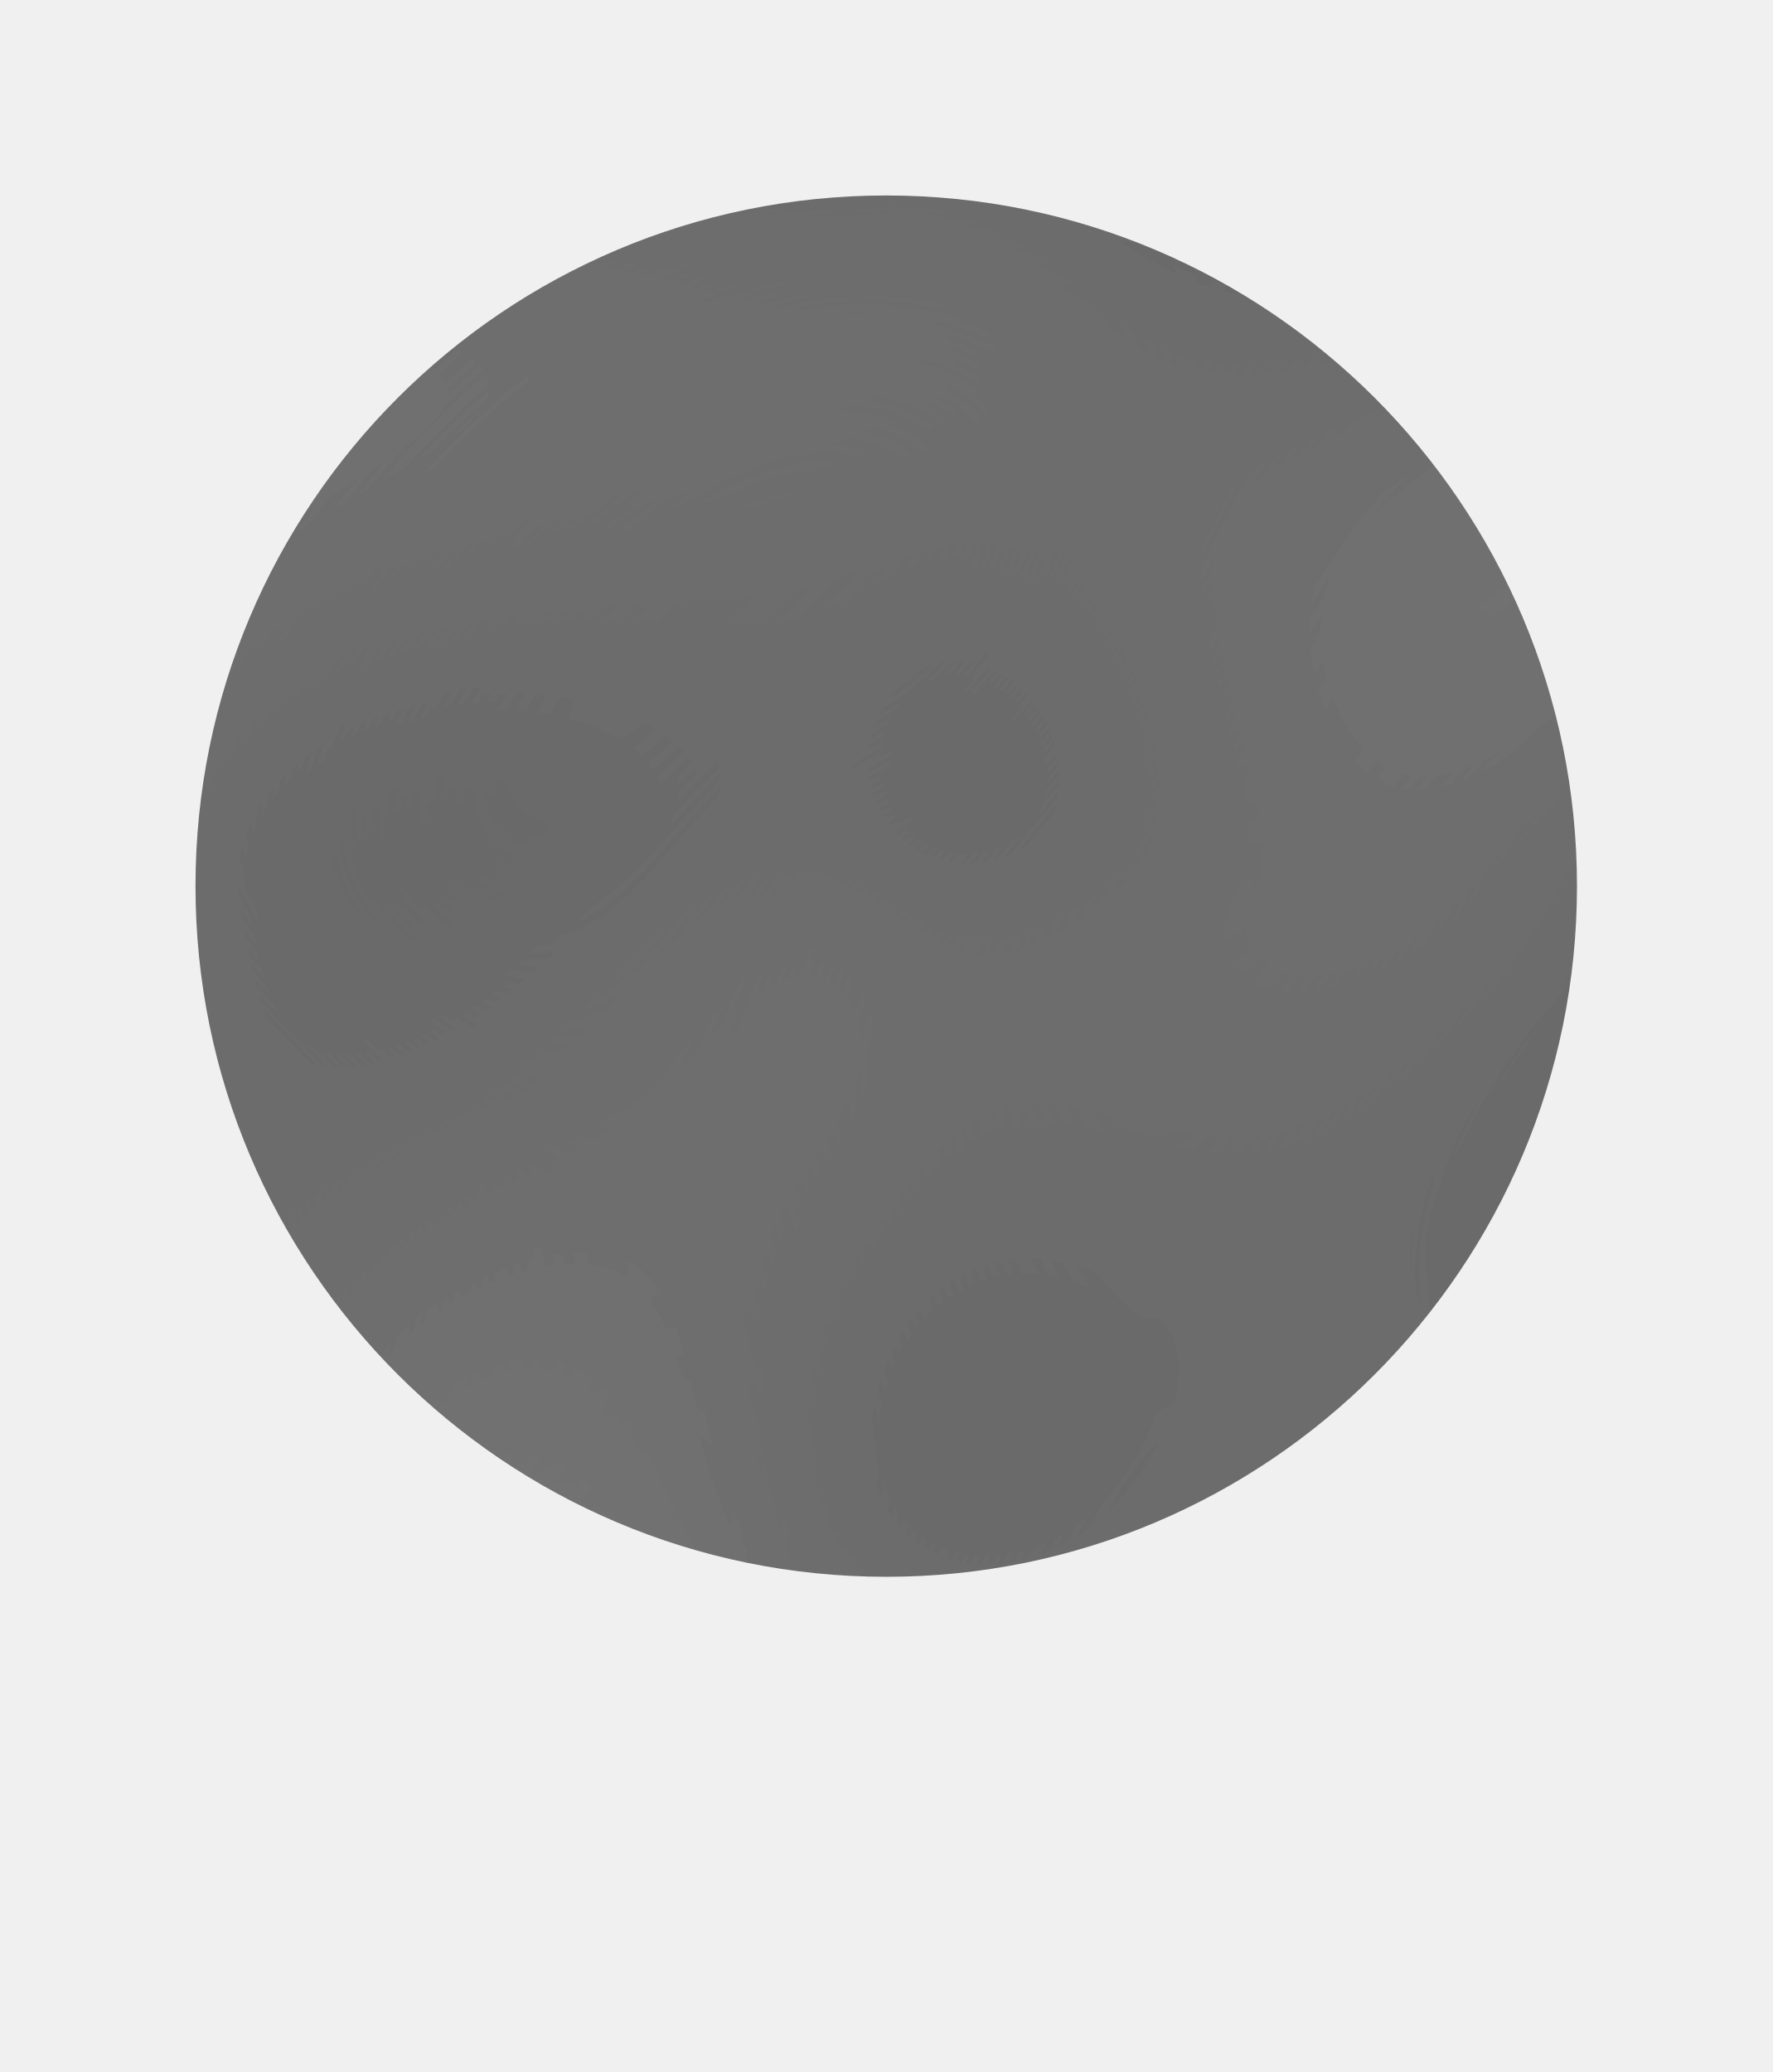
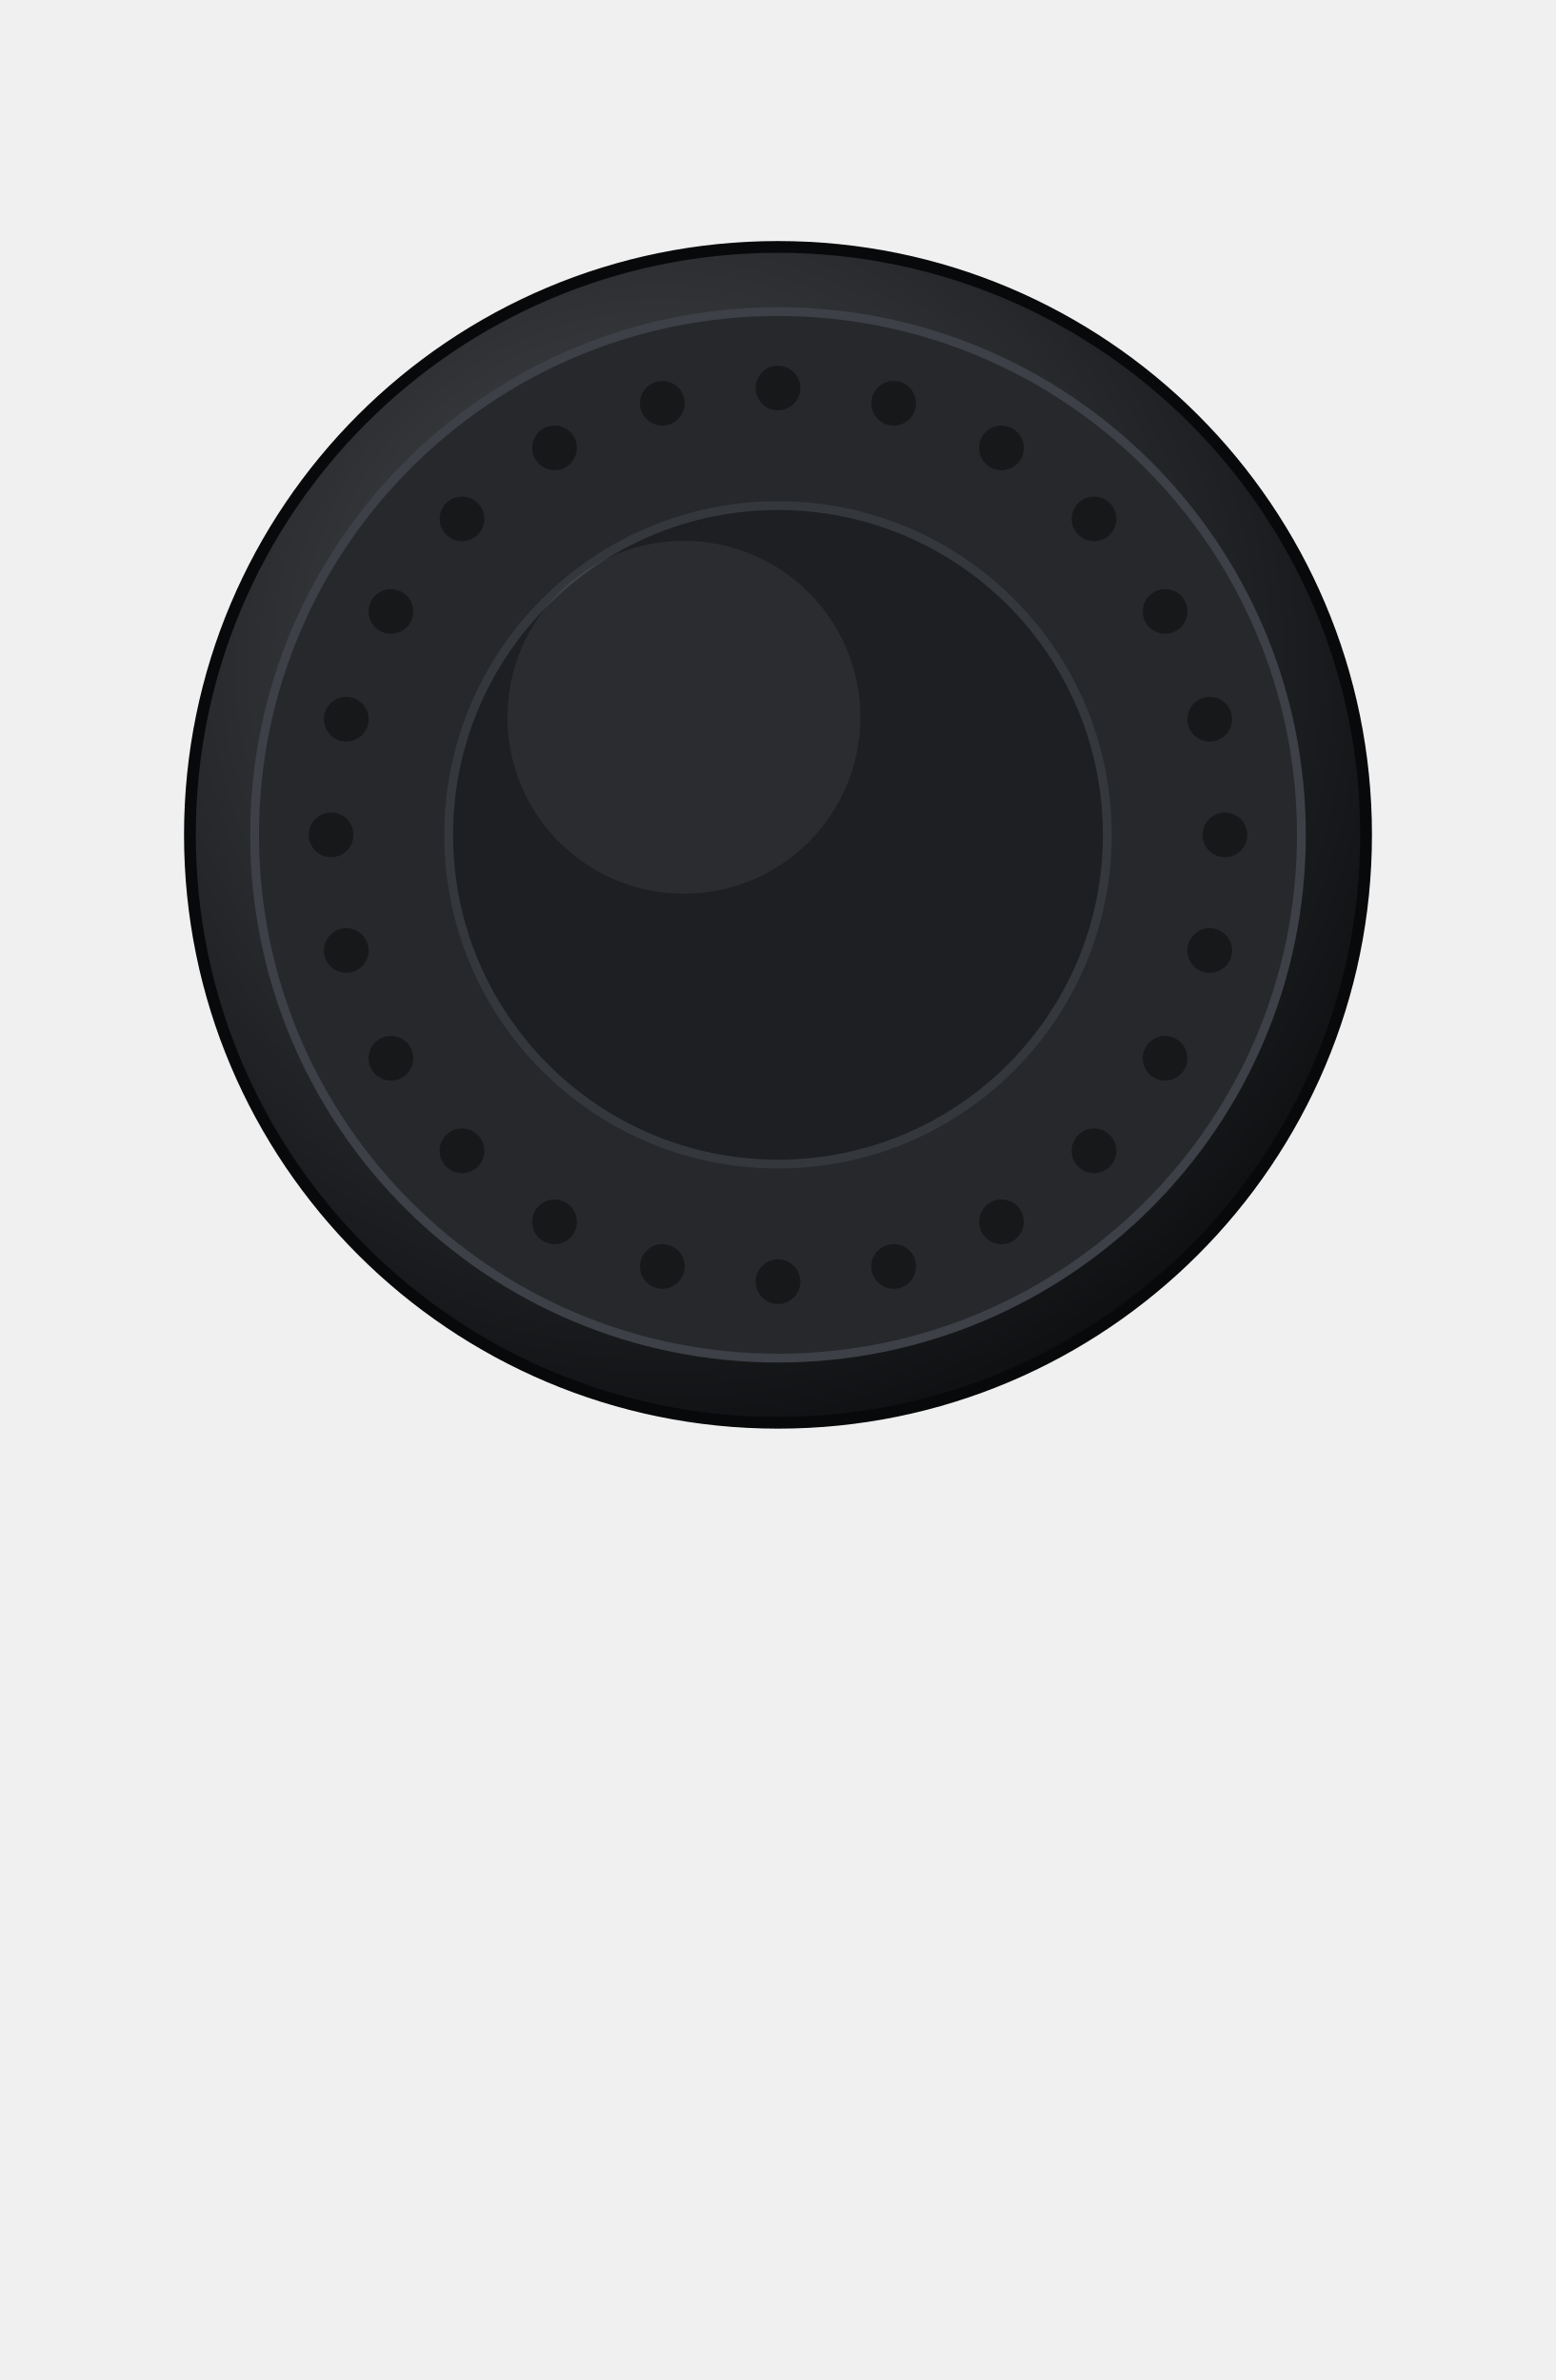
- <svg xmlns="http://www.w3.org/2000/svg" width="27.2mm" height="31.8mm" viewBox="0 0 27.2 31.8">
+ <svg xmlns="http://www.w3.org/2000/svg" version="1.1" width="100px" height="153px" viewBox="0 0 100 153">
  <defs>
-     <filter id="noise" primitiveUnits="objectBoundingBox">
-       <feTurbulence baseFrequency="2 2" type="fractalNoise" />
-       <feColorMatrix values=".1 0 0 0 .1&#10;                      .1 0 0 0 .1&#10;                      .1 0 0 0 .1&#10;                      0 0 0 0 1" />
-       <feComposite in2="SourceGraphic" operator="lighter" />
-       <feComposite result="body" in2="SourceAlpha" operator="in" />
-     </filter>
-     <radialGradient id="g-knob" cx="13.6" cy="13.6" r="10.6" gradientUnits="userSpaceOnUse">
-       <stop offset="0" />
-       <stop offset="0.9" />
-       <stop stop-color="#777" offset="1" />
+     <linearGradient id="luz" x1="0" y1="0" x2="0" y2="1">
+       <stop offset="0" stop-color="#ffffff" stop-opacity="0.16" />
+       <stop offset="0.45" stop-color="#ffffff" stop-opacity="0" />
+       <stop offset="1" stop-color="#000000" stop-opacity="0.22" />
+     </linearGradient>
+     <linearGradient id="metal" x1="0" y1="0" x2="0" y2="1">
+       <stop offset="0" stop-color="#f4f6f8" />
+       <stop offset="0.5" stop-color="#b9bfc6" />
+       <stop offset="1" stop-color="#868d95" />
+     </linearGradient>
+     <linearGradient id="metal-h" x1="0" y1="0" x2="1" y2="0">
+       <stop offset="0" stop-color="#8a9199" />
+       <stop offset="0.35" stop-color="#eef1f4" />
+       <stop offset="0.7" stop-color="#b3b9c0" />
+       <stop offset="1" stop-color="#7c838b" />
+     </linearGradient>
+     <radialGradient id="lata" cx="0.4" cy="0.38" r="0.66">
+       <stop offset="0" stop-color="#f6f8fa" />
+       <stop offset="0.6" stop-color="#c3c9cf" />
+       <stop offset="1" stop-color="#8c939b" />
    </radialGradient>
-     <radialGradient id="g-knob-base" cx="13.6" cy="13.6" r="13.6" gradientUnits="userSpaceOnUse">
-       <stop offset="0" />
-       <stop stop-color="#444" offset=".8" />
-       <stop stop-color="#555" offset=".9" />
-       <stop offset="1" />
+     <linearGradient id="plastico" x1="0" y1="0" x2="0" y2="1">
+       <stop offset="0" stop-color="#3a3c40" />
+       <stop offset="1" stop-color="#16171a" />
+     </linearGradient>
+     <linearGradient id="ouro" x1="0" y1="0" x2="0" y2="1">
+       <stop offset="0" stop-color="#f4dc8c" />
+       <stop offset="1" stop-color="#b88a2c" />
+     </linearGradient>
+     <radialGradient id="cupula" cx="0.36" cy="0.3" r="0.78">
+       <stop offset="0" stop-color="#ffffff" stop-opacity="0.6" />
+       <stop offset="0.32" stop-color="#ffffff" stop-opacity="0.1" />
+       <stop offset="1" stop-color="#000000" stop-opacity="0.32" />
    </radialGradient>
-     <path id="pin" fill="silver" stroke="#a2a2a2" stroke-width=".024" d="M8.726 29.801a.828.828 0 00-.828.829.828.828 0 00.828.828.828.828 0 00.829-.828.828.828 0 00-.829-.829zm-.004.34a.49.49 0 01.004 0 .49.49 0 01.49.489.49.49 0 01-.49.49.49.49 0 01-.489-.49.49.49 0 01.485-.49z" />
+     <radialGradient id="borda-capa" cx="0.5" cy="0.5" r="0.5">
+       <stop offset="0.72" stop-color="#000000" stop-opacity="0" />
+       <stop offset="1" stop-color="#000000" stop-opacity="0.45" />
+     </radialGradient>
+     <linearGradient id="aco" x1="0" y1="0" x2="1" y2="1">
+       <stop offset="0" stop-color="#eef1f3" />
+       <stop offset="0.5" stop-color="#c3c9cf" />
+       <stop offset="1" stop-color="#959ca4" />
+     </linearGradient>
+     <radialGradient id="knob" cx="0.4" cy="0.35" r="0.7">
+       <stop offset="0" stop-color="#4a4d52" />
+       <stop offset="0.7" stop-color="#202124" />
+       <stop offset="1" stop-color="#0d0e10" />
+     </radialGradient>
+     <radialGradient id="cromo" cx="0.38" cy="0.32" r="0.8">
+       <stop offset="0" stop-color="#fbfcfd" />
+       <stop offset="0.45" stop-color="#c9ced4" />
+       <stop offset="0.8" stop-color="#8e959d" />
+       <stop offset="1" stop-color="#b7bdc3" />
+     </radialGradient>
  </defs>
-   <circle id="knob" cx="13.6" cy="13.6" r="10.6" fill="url(#g-knob)" filter="url(#noise)" tabindex="0" transform="translate(0, 0)" />
+   <circle cx="50" cy="53.669" r="37.795" fill="url(#knob)" stroke="#08090a" stroke-width="0.756" />
+   <circle cx="50" cy="53.669" r="33.638" fill="#26282c" stroke="#3d4046" stroke-width="0.567" />
+   <circle cx="78.724" cy="53.669" r="1.436" fill="#17181a" />
+   <circle cx="77.746" cy="61.104" r="1.436" fill="#17181a" />
+   <circle cx="74.876" cy="68.031" r="1.436" fill="#17181a" />
+   <circle cx="70.311" cy="73.981" r="1.436" fill="#17181a" />
+   <circle cx="64.362" cy="78.545" r="1.436" fill="#17181a" />
+   <circle cx="57.434" cy="81.415" r="1.436" fill="#17181a" />
+   <circle cx="50" cy="82.394" r="1.436" fill="#17181a" />
+   <circle cx="42.566" cy="81.415" r="1.436" fill="#17181a" />
+   <circle cx="35.638" cy="78.545" r="1.436" fill="#17181a" />
+   <circle cx="29.689" cy="73.981" r="1.436" fill="#17181a" />
+   <circle cx="25.124" cy="68.031" r="1.436" fill="#17181a" />
+   <circle cx="22.254" cy="61.104" r="1.436" fill="#17181a" />
+   <circle cx="21.276" cy="53.669" r="1.436" fill="#17181a" />
+   <circle cx="22.254" cy="46.235" r="1.436" fill="#17181a" />
+   <circle cx="25.124" cy="39.307" r="1.436" fill="#17181a" />
+   <circle cx="29.689" cy="33.358" r="1.436" fill="#17181a" />
+   <circle cx="35.638" cy="28.793" r="1.436" fill="#17181a" />
+   <circle cx="42.566" cy="25.924" r="1.436" fill="#17181a" />
+   <circle cx="50" cy="24.945" r="1.436" fill="#17181a" />
+   <circle cx="57.434" cy="25.924" r="1.436" fill="#17181a" />
+   <circle cx="64.362" cy="28.793" r="1.436" fill="#17181a" />
+   <circle cx="70.311" cy="33.358" r="1.436" fill="#17181a" />
+   <circle cx="74.876" cy="39.307" r="1.436" fill="#17181a" />
+   <circle cx="77.746" cy="46.235" r="1.436" fill="#17181a" />
+   <circle cx="50" cy="53.669" r="21.165" fill="#1e1f22" stroke="#34373c" stroke-width="0.567" />
+   <circle cx="43.953" cy="46.11" r="11.339" fill="#ffffff" fill-opacity="0.06" />
</svg>
